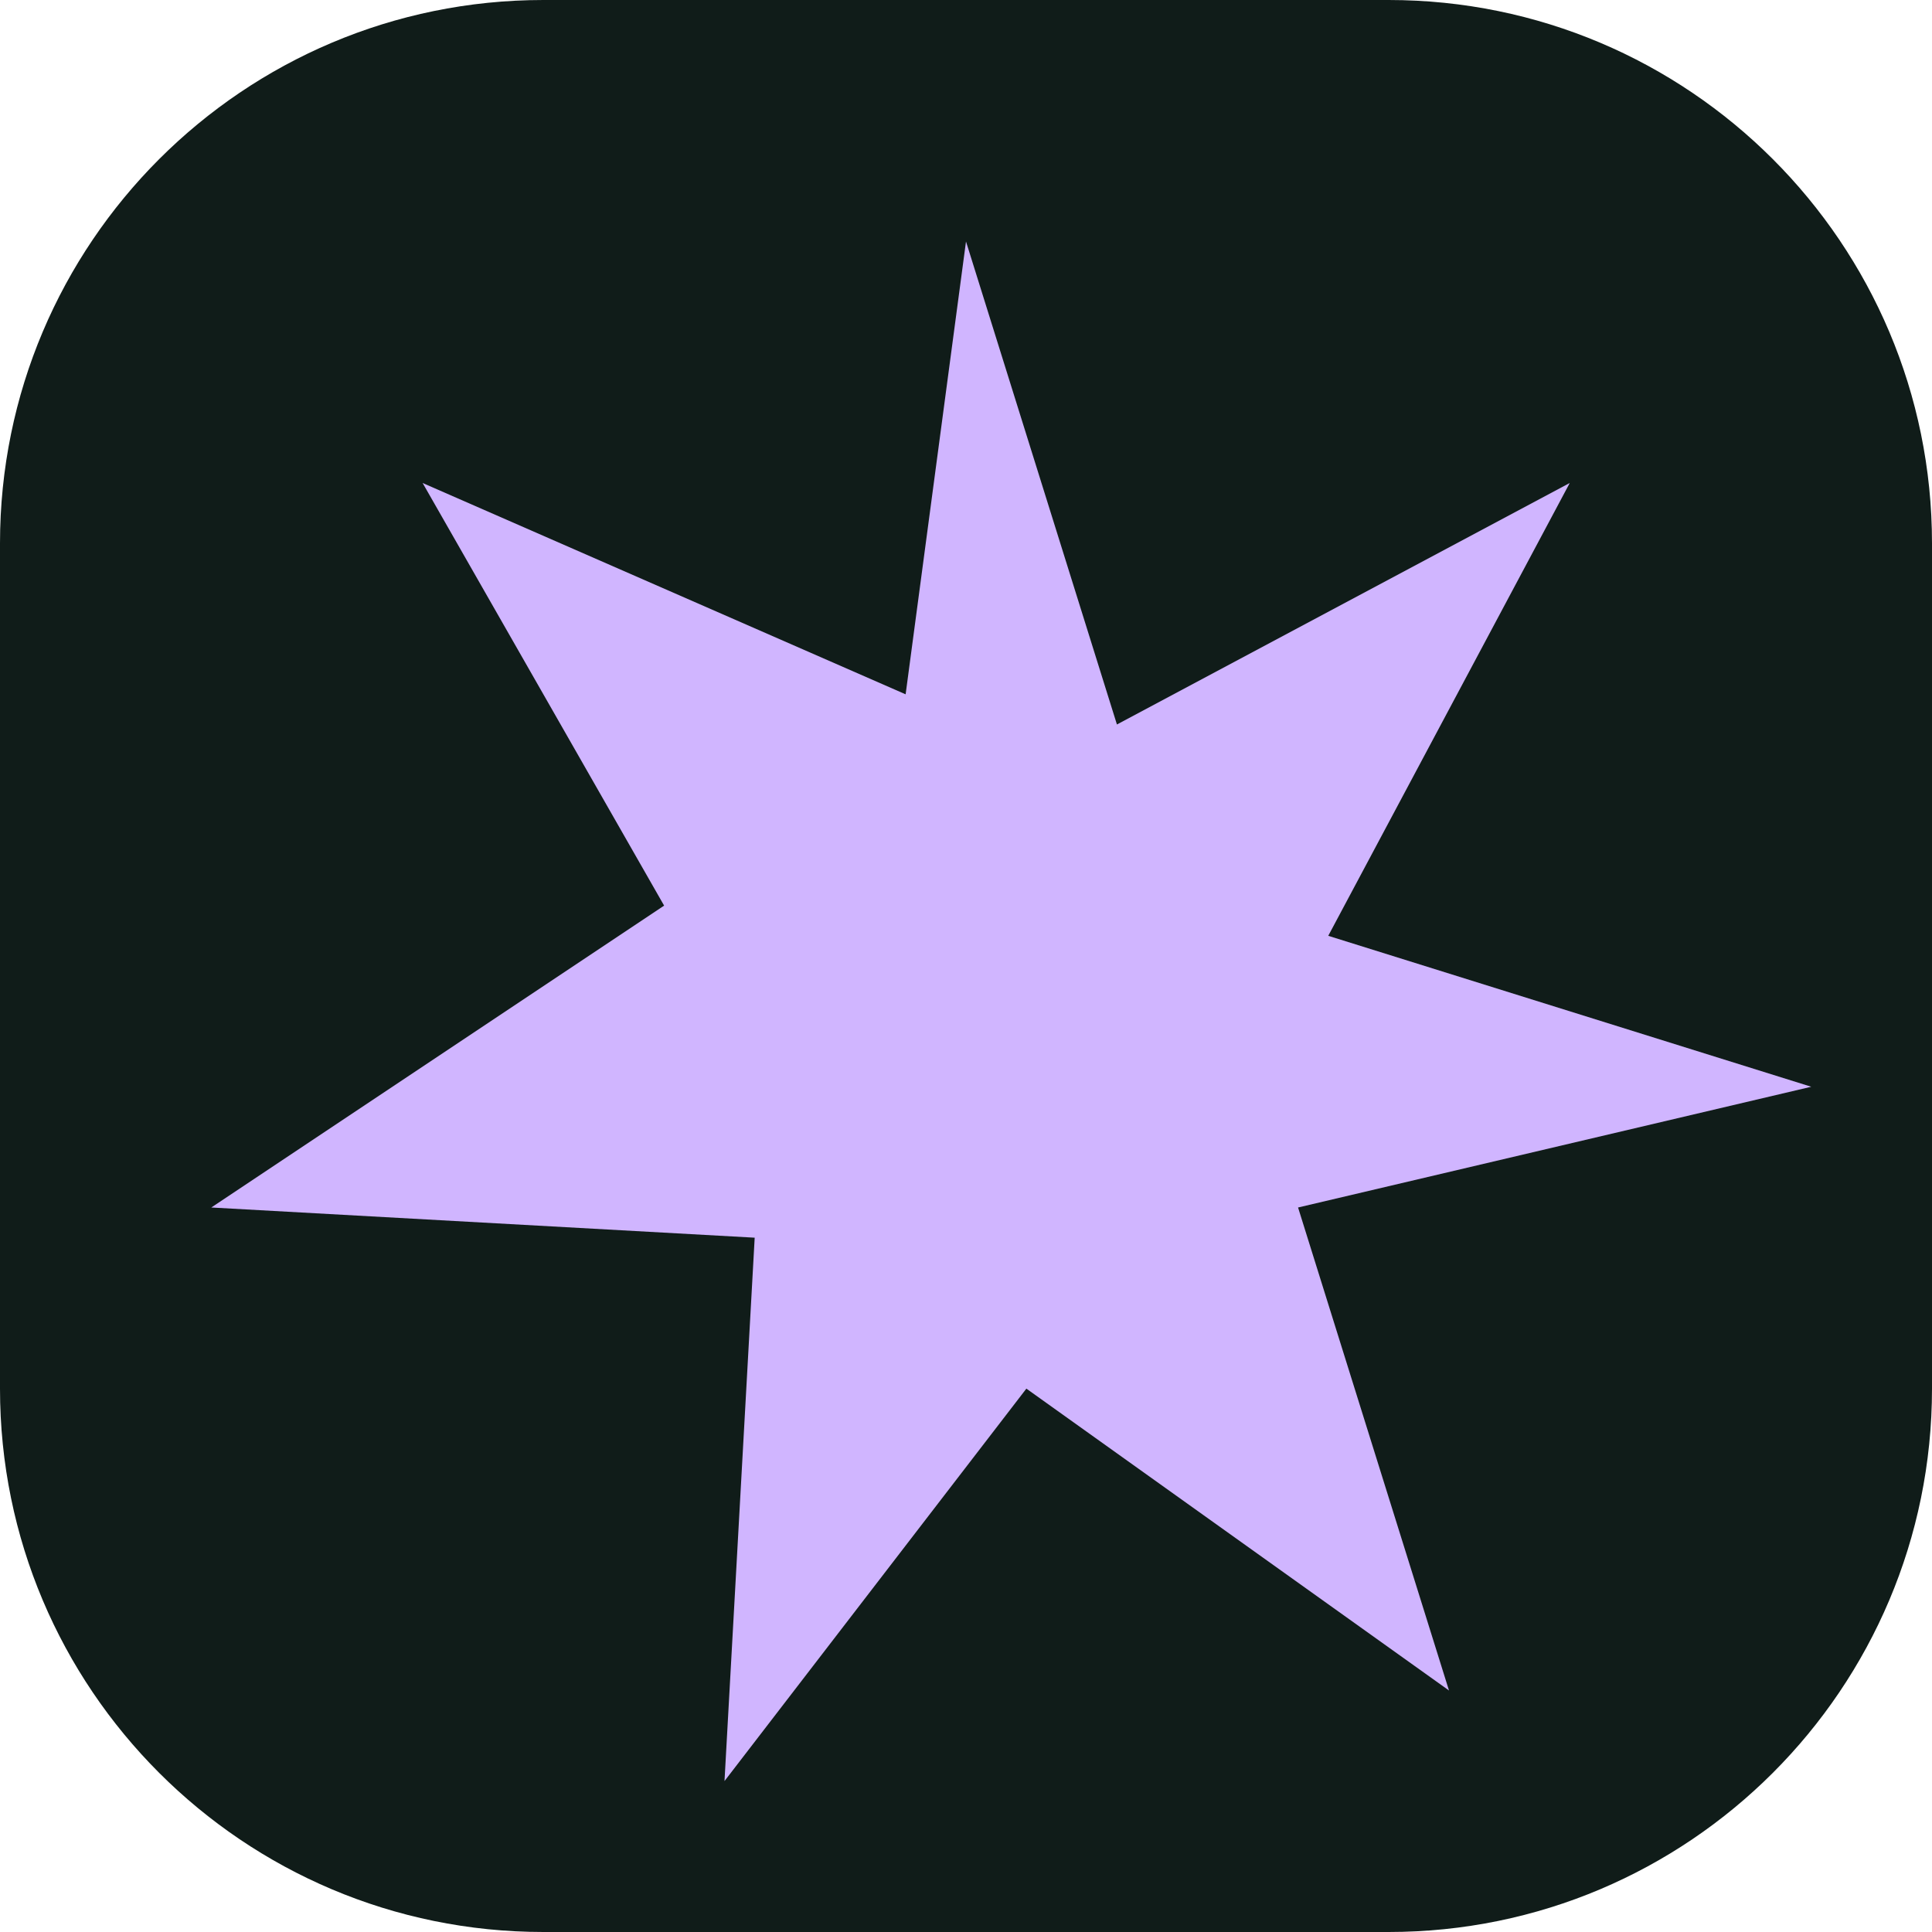
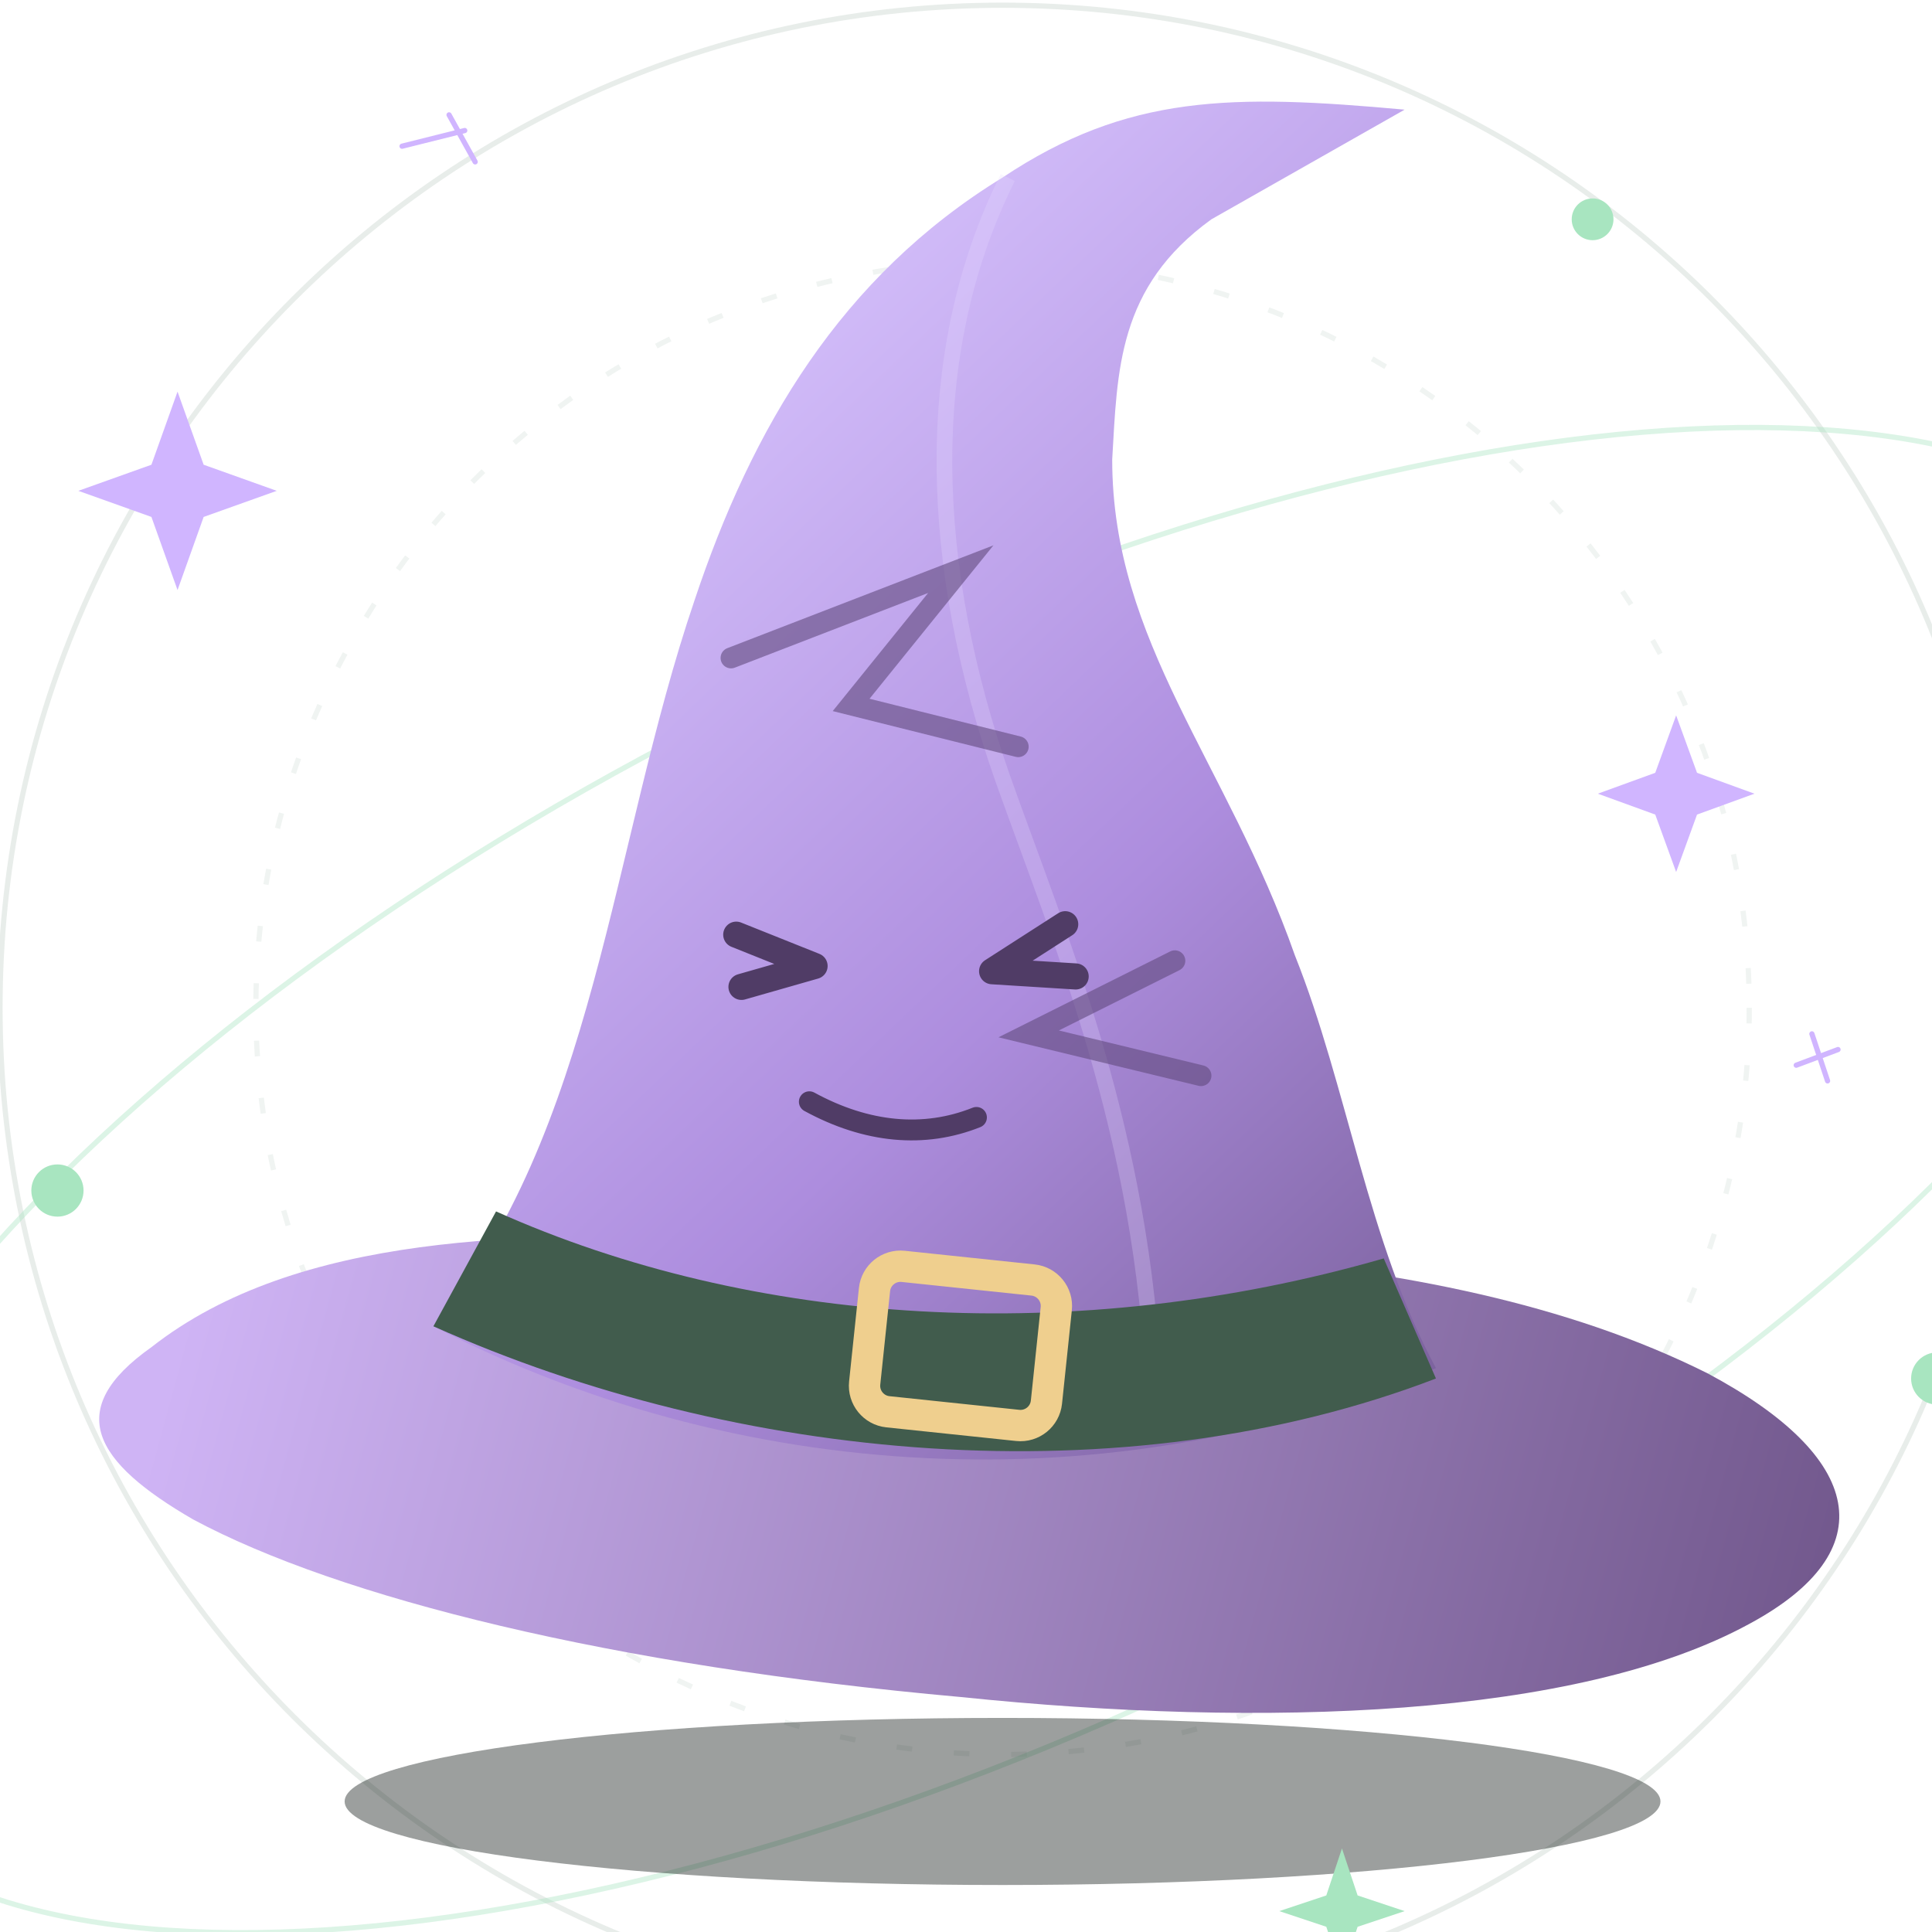
- <svg xmlns="http://www.w3.org/2000/svg" viewBox="0 0 64 64">
-   <rect width="64" height="64" rx="18" fill="#101c19" />
-   <path d="m32 8 5 16 15-8-8 15 16 5-17 4 5 16-14-10-10 13 1-18-18-1 15-10-8-14 16 7z" fill="#d0b5ff" />
+ <svg xmlns="http://www.w3.org/2000/svg" width="128" height="128" viewBox="90 70 370 370" fill="none">
+   <defs>
+     <linearGradient id="hat" x1="180" y1="150" x2="390" y2="370" gradientUnits="userSpaceOnUse">
+       <stop stop-color="#dac7ff" />
+       <stop offset=".5" stop-color="#ad8dde" />
+       <stop offset="1" stop-color="#685184" />
+     </linearGradient>
+     <linearGradient id="brim" x1="127" y1="316" x2="434" y2="400" gradientUnits="userSpaceOnUse">
+       <stop stop-color="#cfb4f5" />
+       <stop offset="1" stop-color="#72588d" />
+     </linearGradient>
+   </defs>
+   <circle cx="282" cy="263" r="192" stroke="#849e8f" stroke-opacity=".18" />
+   <circle cx="282" cy="263" r="143" stroke="#849e8f" stroke-opacity=".12" stroke-dasharray="3 8" />
+   <ellipse cx="281" cy="296" rx="252" ry="103" transform="rotate(-26 281 296)" stroke="#a8e5c0" stroke-opacity=".4" />
+   <ellipse cx="282" cy="415" rx="126" ry="16" fill="#080f0d" fill-opacity=".4" />
+   <path d="M119 328c28-22 72-22 111-21 59 2 133-1 187 26 30 16 34 34 8 48-33 18-93 20-151 14-67-6-119-19-147-34-19-11-25-21-8-33Z" fill="url(#brim)" />
+   <path d="M173 324c31-37 34-92 50-139 11-33 28-62 59-81 24-16 44-16 77-13l-37 21c-18 13-18 29-19 46 0 35 22 58 35 95 10 25 14 55 27 79-58 25-130 24-192-8Z" fill="url(#hat)" />
+   <path d="M283 104c-17 34-15 75-1 115 11 31 27 68 29 118" stroke="#eadfff" stroke-opacity=".25" stroke-width="3" />
+   <path d="m230 196 44-17-21 26 32 8M315 254l-28 14 33 8" stroke="#614a7d" stroke-opacity=".6" stroke-width="4" stroke-linecap="round" />
+   <path d="M185 302c49 22 111 26 170 9l10 23c-60 23-134 16-192-10l12-22Z" fill="#415c4d" />
+   <rect x="258" y="312" width="35" height="28" rx="5" transform="rotate(6 258 312)" stroke="#efcf8e" stroke-width="6" />
+   <path d="m231 249 15 6-14 4m62-12-14 9 16 1" stroke="#503c66" stroke-width="5" stroke-linecap="round" stroke-linejoin="round" />
+   <path d="M245 281c11 6 22 7 32 3" stroke="#503c66" stroke-width="4" stroke-linecap="round" />
+   <g fill="#d0b5ff">
+     <path d="m124 145 5 14 14 5-14 5-5 14-5-14-14-5 14-5Z" />
+     <path d="m411 207 4 11 11 4-11 4-4 11-4-11-11-4 11-4Z" />
+   </g>
+   <g fill="#a8e5c0">
+     <circle cx="101" cy="298" r="5" />
+     <circle cx="395" cy="112" r="4" />
+     <circle cx="461" cy="334" r="5" />
+     <path d="m347 424 3 9 9 3-9 3-3 9-3-9-9-3 9-3Z" />
+   </g>
+   <g stroke="#d0b5ff" stroke-linecap="round">
+     <path d="m176 92 5 9m-14-3 12-3M434 274l8-3m-5-3 3 9" />
+   </g>
</svg>
